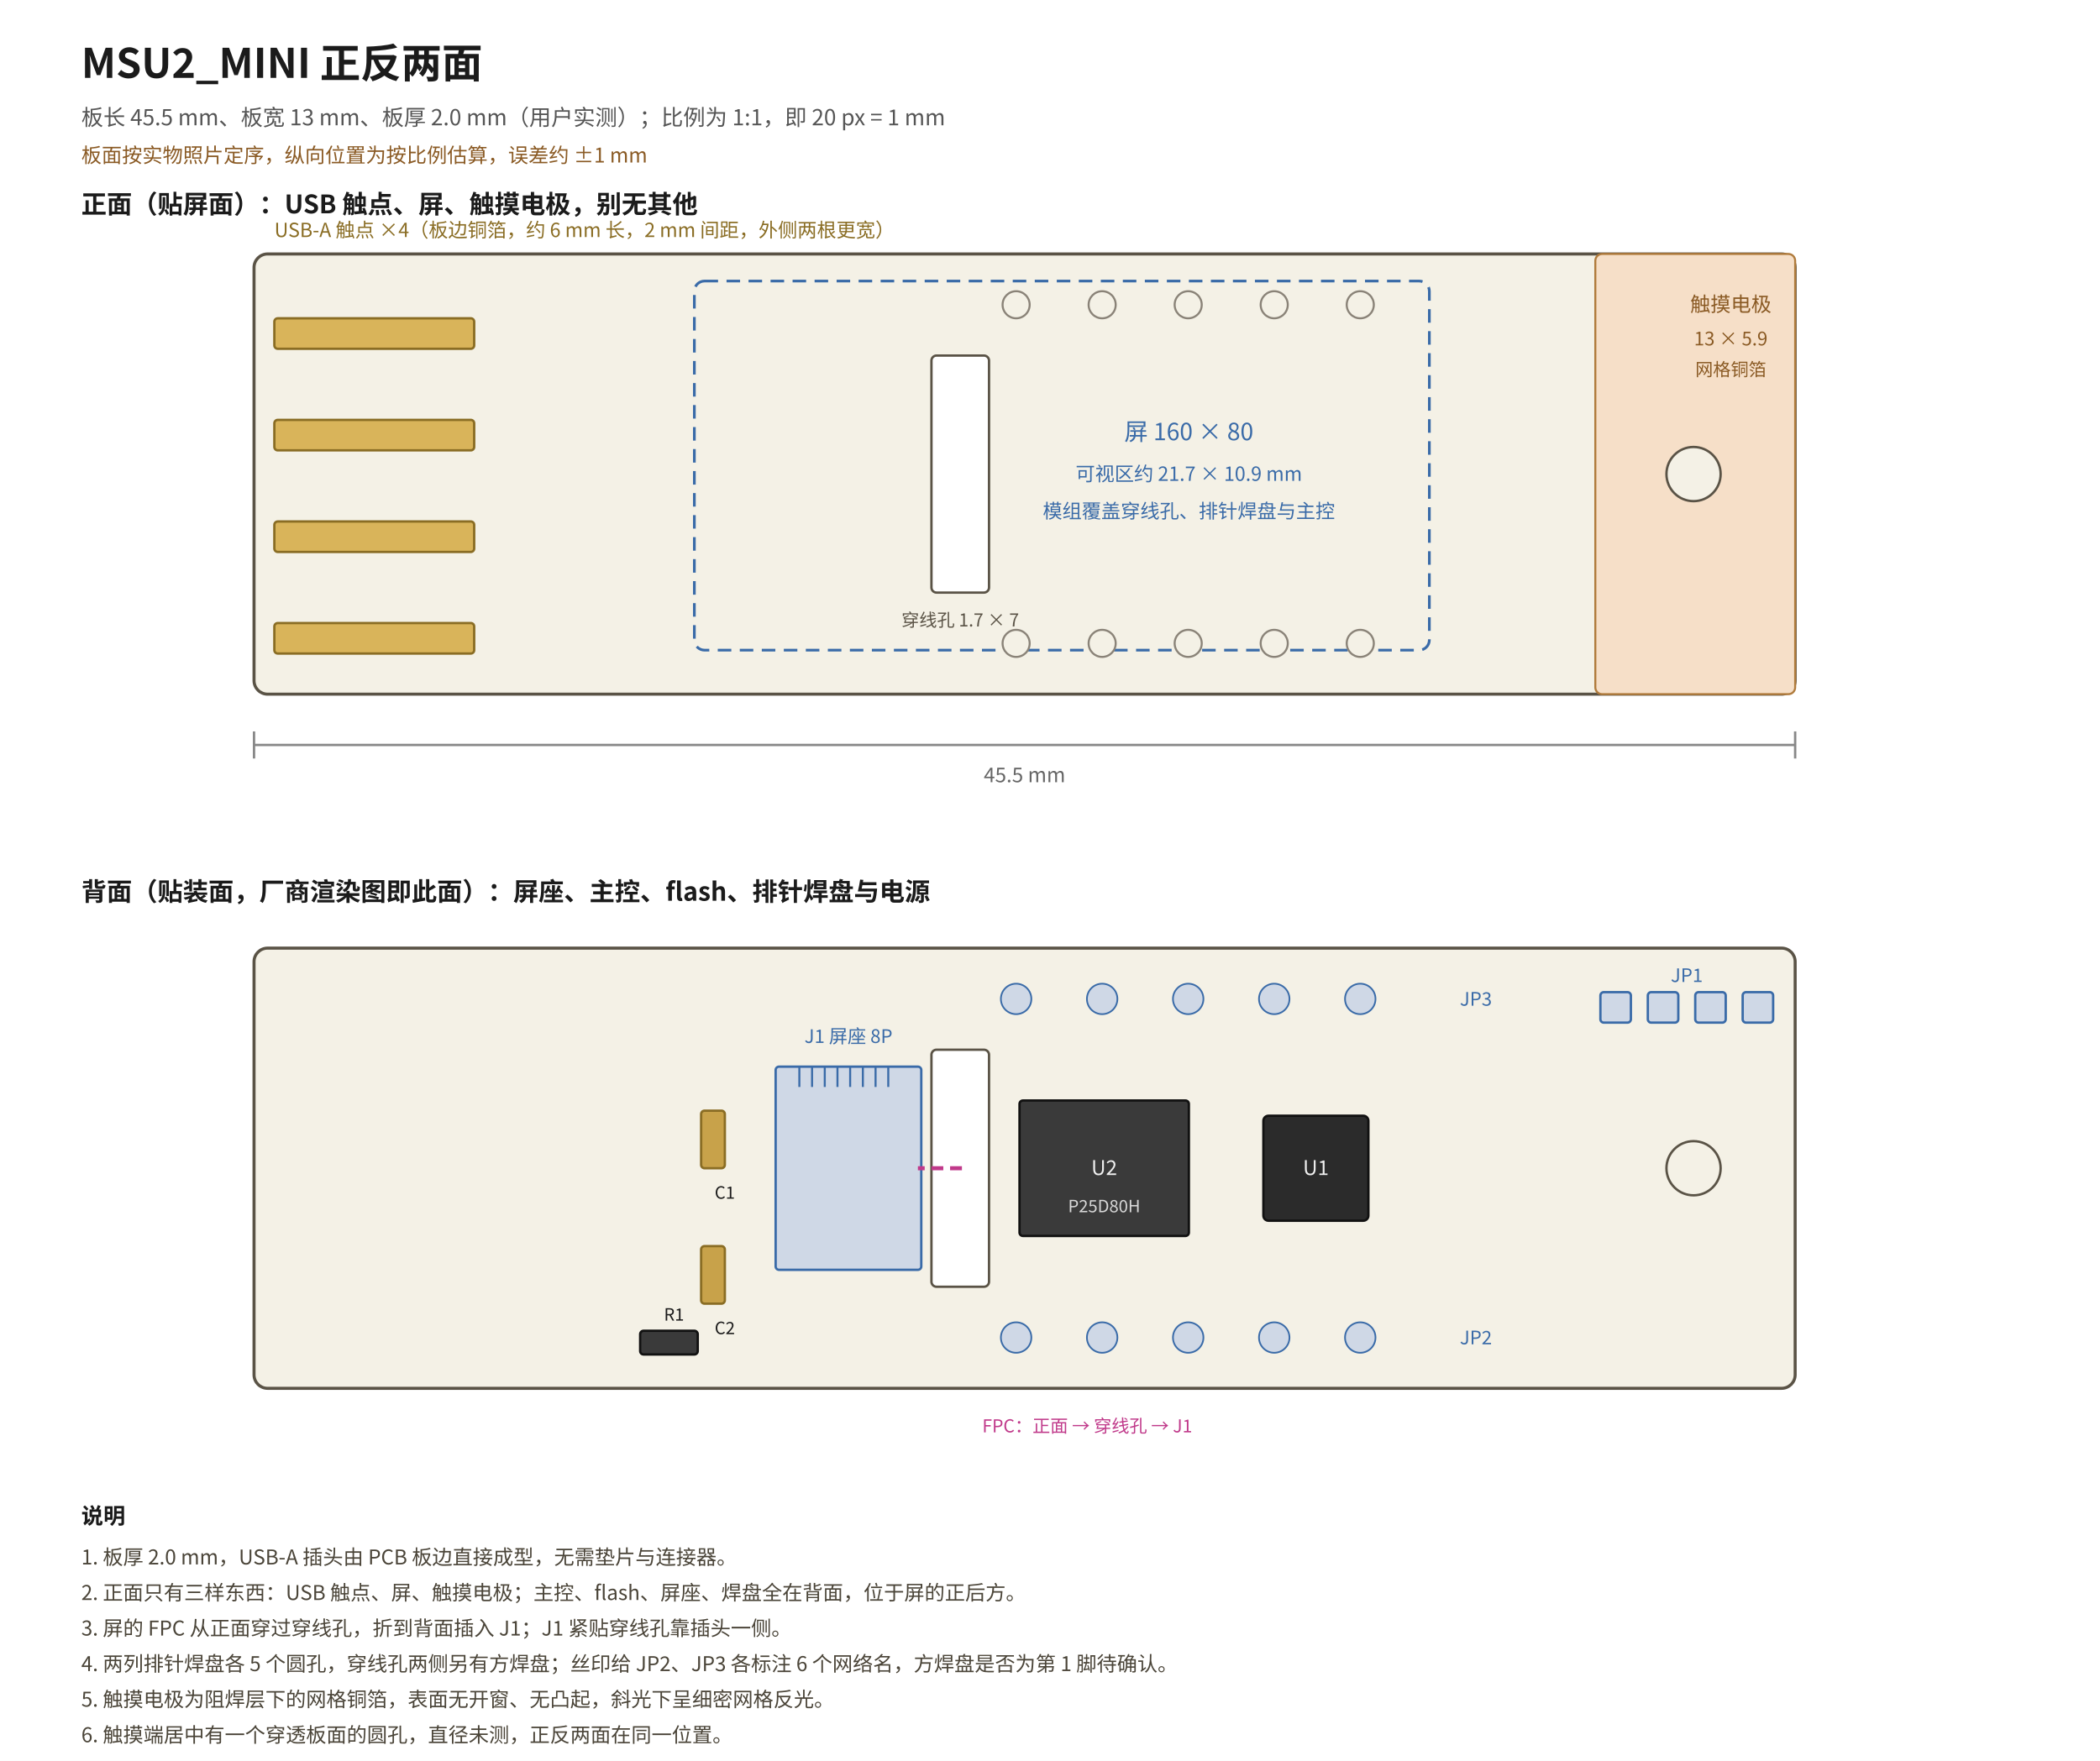
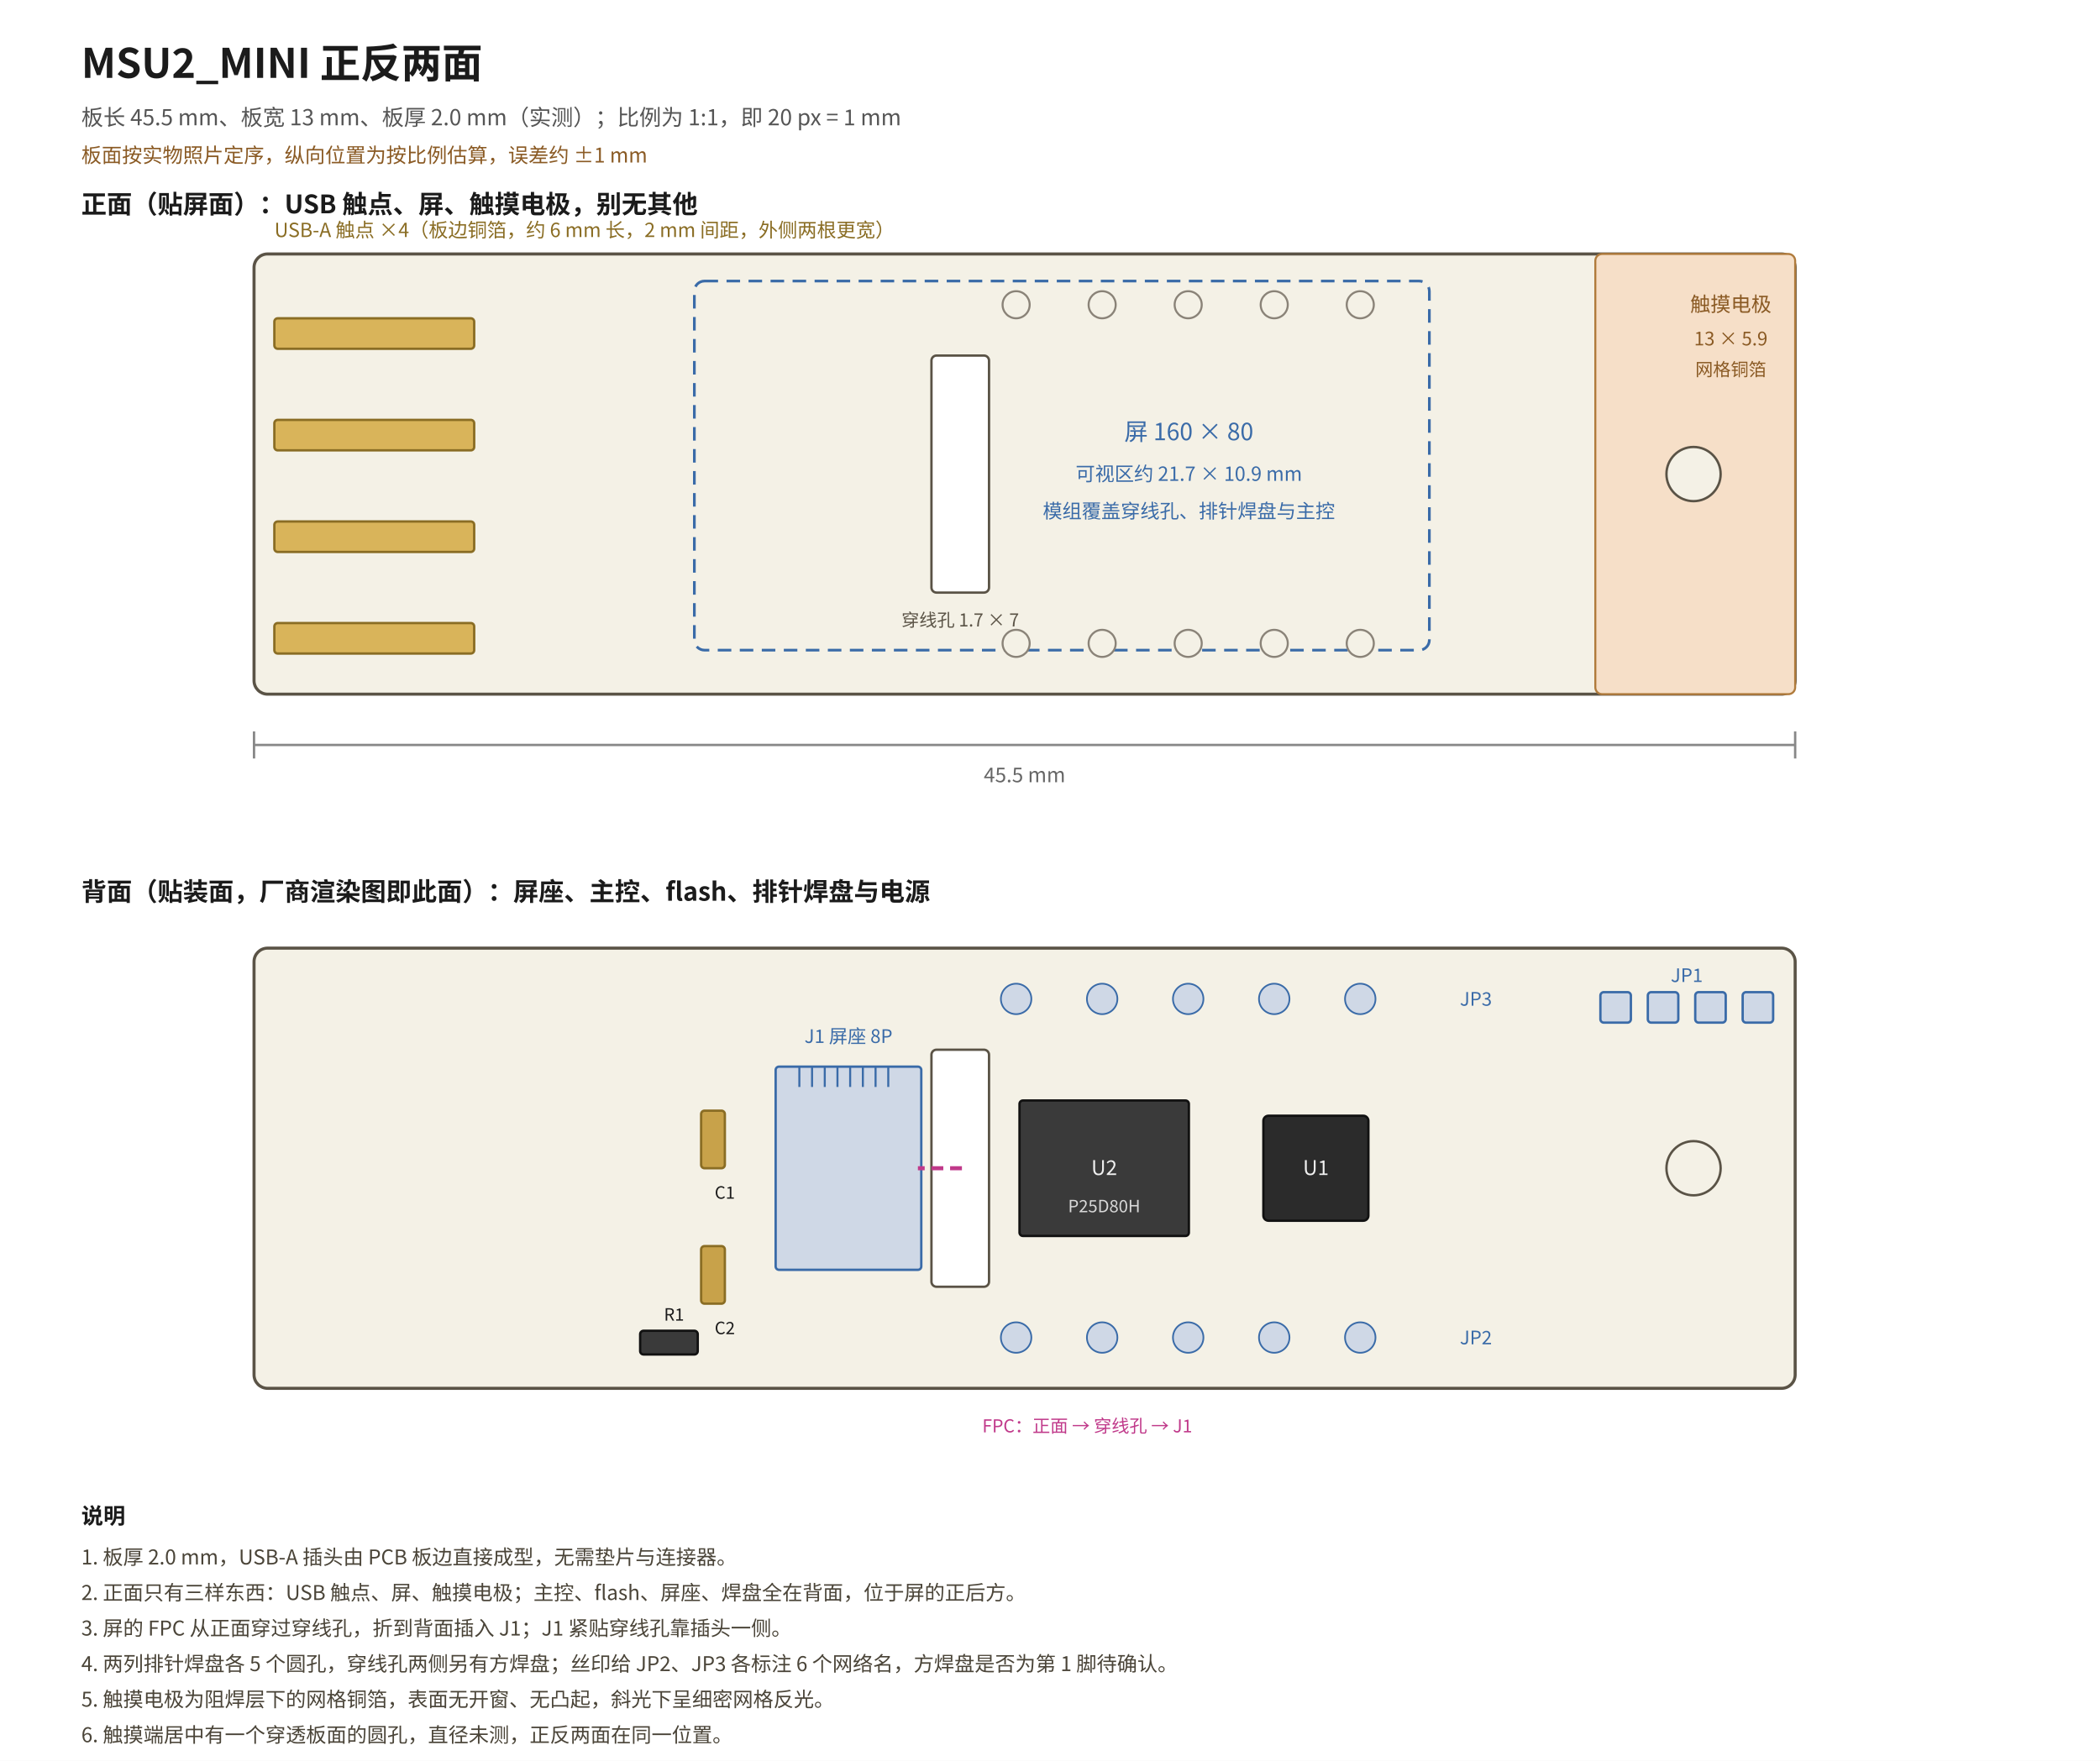
<svg xmlns="http://www.w3.org/2000/svg" width="1240" height="1040" viewBox="0 0 1240 1040">
  <rect width="1240" height="1040" fill="#ffffff" />
  <text x="48" y="46" font-family="'Microsoft YaHei','Noto Sans CJK SC','Source Han Sans SC',sans-serif" font-size="24" fill="#1b1b1b" font-weight="600" text-anchor="start" opacity="1">
    <tspan x="48" dy="0">MSU2_MINI 正反两面</tspan>
  </text>
  <text x="48" y="74" font-family="'Microsoft YaHei','Noto Sans CJK SC','Source Han Sans SC',sans-serif" font-size="13" fill="#555" font-weight="400" text-anchor="start" opacity="1">
-     <tspan x="48" dy="0">板长 45.5 mm、板宽 13 mm、板厚 2.0 mm（用户实测）；比例为 1:1，即 20 px = 1 mm</tspan>
+     <tspan x="48" dy="0">板长 45.5 mm、板宽 13 mm、板厚 2.0 mm（实测）；比例为 1:1，即 20 px = 1 mm</tspan>
  </text>
  <text x="48" y="96" font-family="'Microsoft YaHei','Noto Sans CJK SC','Source Han Sans SC',sans-serif" font-size="12" fill="#8a5a24" font-weight="400" text-anchor="start" opacity="1">
    <tspan x="48" dy="0">板面按实物照片定序，纵向位置为按比例估算，误差约 ±1 mm</tspan>
  </text>
  <text x="48" y="126" font-family="'Microsoft YaHei','Noto Sans CJK SC','Source Han Sans SC',sans-serif" font-size="15" fill="#1b1b1b" font-weight="600" text-anchor="start" opacity="1">
    <tspan x="48" dy="0">正面（贴屏面）：USB 触点、屏、触摸电极，别无其他</tspan>
  </text>
  <rect x="150" y="150" width="910" height="260" rx="8" fill="#f4f1e6" stroke="#5a5346" stroke-width="1.8" />
  <rect x="162" y="188" width="118" height="18" rx="2" fill="#d9b45a" stroke="#8a6d24" stroke-width="1.4" />
  <rect x="162" y="248" width="118" height="18" rx="2" fill="#d9b45a" stroke="#8a6d24" stroke-width="1.4" />
  <rect x="162" y="308" width="118" height="18" rx="2" fill="#d9b45a" stroke="#8a6d24" stroke-width="1.4" />
  <rect x="162" y="368" width="118" height="18" rx="2" fill="#d9b45a" stroke="#8a6d24" stroke-width="1.4" />
  <text x="162" y="140" font-family="'Microsoft YaHei','Noto Sans CJK SC','Source Han Sans SC',sans-serif" font-size="11.5" fill="#8a6d24" font-weight="400" text-anchor="start" opacity="1">
    <tspan x="162" dy="0">USB-A 触点 ×4（板边铜箔，约 6 mm 长，2 mm 间距，外侧两根更宽）</tspan>
  </text>
  <rect x="410" y="166" width="434" height="218" rx="6" fill="none" stroke="#3a6ba8" stroke-width="1.6" stroke-dasharray="8 5" />
  <text x="702" y="260" font-family="'Microsoft YaHei','Noto Sans CJK SC','Source Han Sans SC',sans-serif" font-size="14" fill="#3a6ba8" font-weight="400" text-anchor="middle" opacity="1">
    <tspan x="702" dy="0">屏 160 × 80</tspan>
  </text>
  <text x="702" y="284" font-family="'Microsoft YaHei','Noto Sans CJK SC','Source Han Sans SC',sans-serif" font-size="11.5" fill="#3a6ba8" font-weight="400" text-anchor="middle" opacity="1">
    <tspan x="702" dy="0">可视区约 21.7 × 10.9 mm</tspan>
  </text>
  <text x="702" y="306" font-family="'Microsoft YaHei','Noto Sans CJK SC','Source Han Sans SC',sans-serif" font-size="11.5" fill="#3a6ba8" font-weight="400" text-anchor="middle" opacity="1">
    <tspan x="702" dy="0">模组覆盖穿线孔、排针焊盘与主控</tspan>
  </text>
  <rect x="550" y="210" width="34" height="140" rx="3" fill="#ffffff" stroke="#5a5346" stroke-width="1.4" />
  <text x="567" y="370" font-family="'Microsoft YaHei','Noto Sans CJK SC','Source Han Sans SC',sans-serif" font-size="10.5" fill="#5a5346" font-weight="400" text-anchor="middle" opacity="1">
    <tspan x="567" dy="0">穿线孔 1.7 × 7</tspan>
  </text>
  <circle cx="600" cy="180" r="8" fill="#f4f1e6" stroke="#8a8378" stroke-width="1.2" />
  <circle cx="600" cy="380" r="8" fill="#f4f1e6" stroke="#8a8378" stroke-width="1.2" />
  <circle cx="650.8" cy="180" r="8" fill="#f4f1e6" stroke="#8a8378" stroke-width="1.2" />
  <circle cx="650.8" cy="380" r="8" fill="#f4f1e6" stroke="#8a8378" stroke-width="1.2" />
  <circle cx="701.6" cy="180" r="8" fill="#f4f1e6" stroke="#8a8378" stroke-width="1.2" />
  <circle cx="701.6" cy="380" r="8" fill="#f4f1e6" stroke="#8a8378" stroke-width="1.2" />
  <circle cx="752.4" cy="180" r="8" fill="#f4f1e6" stroke="#8a8378" stroke-width="1.2" />
  <circle cx="752.4" cy="380" r="8" fill="#f4f1e6" stroke="#8a8378" stroke-width="1.2" />
  <circle cx="803.2" cy="180" r="8" fill="#f4f1e6" stroke="#8a8378" stroke-width="1.2" />
  <circle cx="803.2" cy="380" r="8" fill="#f4f1e6" stroke="#8a8378" stroke-width="1.2" />
  <rect x="942" y="150" width="118" height="260" rx="4" fill="#f6dfc8" stroke="#b07b3c" stroke-width="1.2" />
  <text x="1022" y="184" font-family="'Microsoft YaHei','Noto Sans CJK SC','Source Han Sans SC',sans-serif" font-size="12" fill="#8a5a24" font-weight="400" text-anchor="middle" opacity="1">
    <tspan x="1022" dy="0">触摸电极</tspan>
  </text>
  <text x="1022" y="204" font-family="'Microsoft YaHei','Noto Sans CJK SC','Source Han Sans SC',sans-serif" font-size="11" fill="#8a5a24" font-weight="400" text-anchor="middle" opacity="1">
    <tspan x="1022" dy="0">13 × 5.9</tspan>
  </text>
  <text x="1022" y="222" font-family="'Microsoft YaHei','Noto Sans CJK SC','Source Han Sans SC',sans-serif" font-size="10.5" fill="#8a5a24" font-weight="400" text-anchor="middle" opacity="1">
    <tspan x="1022" dy="0">网格铜箔</tspan>
  </text>
  <circle cx="1000" cy="280" r="16" fill="#f4f1e6" stroke="#5a5346" stroke-width="1.4" />
  <line x1="150" y1="440" x2="1060" y2="440" stroke="#888" stroke-width="1.4" />
  <line x1="150" y1="432" x2="150" y2="448" stroke="#888" stroke-width="1.4" />
  <line x1="1060" y1="432" x2="1060" y2="448" stroke="#888" stroke-width="1.4" />
  <text x="605" y="462" font-family="'Microsoft YaHei','Noto Sans CJK SC','Source Han Sans SC',sans-serif" font-size="12" fill="#666" font-weight="400" text-anchor="middle" opacity="1">
    <tspan x="605" dy="0">45.5 mm</tspan>
  </text>
  <text x="48" y="532" font-family="'Microsoft YaHei','Noto Sans CJK SC','Source Han Sans SC',sans-serif" font-size="15" fill="#1b1b1b" font-weight="600" text-anchor="start" opacity="1">
    <tspan x="48" dy="0">背面（贴装面，厂商渲染图即此面）：屏座、主控、flash、排针焊盘与电源</tspan>
  </text>
  <rect x="150" y="560" width="910" height="260" rx="8" fill="#f4f1e6" stroke="#5a5346" stroke-width="1.8" />
  <rect x="458" y="630" width="86" height="120" rx="2" fill="#cfd8e6" stroke="#3a6ba8" stroke-width="1.4" />
  <line x1="472" y1="630" x2="472" y2="642" stroke="#3a6ba8" stroke-width="1.2" />
  <line x1="479.5" y1="630" x2="479.5" y2="642" stroke="#3a6ba8" stroke-width="1.2" />
  <line x1="487" y1="630" x2="487" y2="642" stroke="#3a6ba8" stroke-width="1.2" />
  <line x1="494.5" y1="630" x2="494.5" y2="642" stroke="#3a6ba8" stroke-width="1.2" />
  <line x1="502" y1="630" x2="502" y2="642" stroke="#3a6ba8" stroke-width="1.2" />
  <line x1="509.5" y1="630" x2="509.5" y2="642" stroke="#3a6ba8" stroke-width="1.2" />
  <line x1="517" y1="630" x2="517" y2="642" stroke="#3a6ba8" stroke-width="1.2" />
  <line x1="524.5" y1="630" x2="524.5" y2="642" stroke="#3a6ba8" stroke-width="1.2" />
  <text x="501" y="616" font-family="'Microsoft YaHei','Noto Sans CJK SC','Source Han Sans SC',sans-serif" font-size="11" fill="#3a6ba8" font-weight="400" text-anchor="middle" opacity="1">
    <tspan x="501" dy="0">J1 屏座 8P</tspan>
  </text>
  <rect x="550" y="620" width="34" height="140" rx="3" fill="#ffffff" stroke="#5a5346" stroke-width="1.4" />
  <circle cx="600" cy="590" r="9" fill="#cfd8e6" stroke="#3a6ba8" />
  <circle cx="600" cy="790" r="9" fill="#cfd8e6" stroke="#3a6ba8" />
  <circle cx="650.8" cy="590" r="9" fill="#cfd8e6" stroke="#3a6ba8" />
  <circle cx="650.8" cy="790" r="9" fill="#cfd8e6" stroke="#3a6ba8" />
  <circle cx="701.6" cy="590" r="9" fill="#cfd8e6" stroke="#3a6ba8" />
  <circle cx="701.6" cy="790" r="9" fill="#cfd8e6" stroke="#3a6ba8" />
  <circle cx="752.4" cy="590" r="9" fill="#cfd8e6" stroke="#3a6ba8" />
  <circle cx="752.4" cy="790" r="9" fill="#cfd8e6" stroke="#3a6ba8" />
  <circle cx="803.2" cy="590" r="9" fill="#cfd8e6" stroke="#3a6ba8" />
  <circle cx="803.2" cy="790" r="9" fill="#cfd8e6" stroke="#3a6ba8" />
  <text x="862" y="594" font-family="'Microsoft YaHei','Noto Sans CJK SC','Source Han Sans SC',sans-serif" font-size="11" fill="#3a6ba8" font-weight="400" text-anchor="start" opacity="1">
    <tspan x="862" dy="0">JP3</tspan>
  </text>
  <text x="862" y="794" font-family="'Microsoft YaHei','Noto Sans CJK SC','Source Han Sans SC',sans-serif" font-size="11" fill="#3a6ba8" font-weight="400" text-anchor="start" opacity="1">
    <tspan x="862" dy="0">JP2</tspan>
  </text>
  <rect x="602" y="650" width="100" height="80" rx="2" fill="#3a3a3a" stroke="#111" stroke-width="1.4" />
  <text x="652" y="694" font-family="'Microsoft YaHei','Noto Sans CJK SC','Source Han Sans SC',sans-serif" font-size="12" fill="#f0f0f0" font-weight="400" text-anchor="middle" opacity="1">
    <tspan x="652" dy="0">U2</tspan>
  </text>
  <text x="652" y="716" font-family="'Microsoft YaHei','Noto Sans CJK SC','Source Han Sans SC',sans-serif" font-size="10" fill="#d8d8d8" font-weight="400" text-anchor="middle" opacity="1">
    <tspan x="652" dy="0">P25D80H</tspan>
  </text>
  <rect x="746" y="659" width="62" height="62" rx="3" fill="#2b2b2b" stroke="#111" stroke-width="1.4" />
  <text x="777" y="694" font-family="'Microsoft YaHei','Noto Sans CJK SC','Source Han Sans SC',sans-serif" font-size="12" fill="#f0f0f0" font-weight="400" text-anchor="middle" opacity="1">
    <tspan x="777" dy="0">U1</tspan>
  </text>
  <rect x="414" y="656" width="14" height="34" rx="2" fill="#c8a24a" stroke="#8a6d24" stroke-width="1.4" />
  <text x="428" y="708" font-family="'Microsoft YaHei','Noto Sans CJK SC','Source Han Sans SC',sans-serif" font-size="10" fill="#1b1b1b" font-weight="400" text-anchor="middle" opacity="1">
    <tspan x="428" dy="0">C1</tspan>
  </text>
  <rect x="414" y="736" width="14" height="34" rx="2" fill="#c8a24a" stroke="#8a6d24" stroke-width="1.4" />
  <text x="428" y="788" font-family="'Microsoft YaHei','Noto Sans CJK SC','Source Han Sans SC',sans-serif" font-size="10" fill="#1b1b1b" font-weight="400" text-anchor="middle" opacity="1">
    <tspan x="428" dy="0">C2</tspan>
  </text>
  <rect x="378" y="786" width="34" height="14" rx="2" fill="#3a3a3a" stroke="#111" stroke-width="1.4" />
  <text x="398" y="780" font-family="'Microsoft YaHei','Noto Sans CJK SC','Source Han Sans SC',sans-serif" font-size="10" fill="#1b1b1b" font-weight="400" text-anchor="middle" opacity="1">
    <tspan x="398" dy="0">R1</tspan>
  </text>
  <rect x="945" y="586" width="18" height="18" rx="2" fill="#cfd8e6" stroke="#3a6ba8" stroke-width="1.4" />
  <rect x="973" y="586" width="18" height="18" rx="2" fill="#cfd8e6" stroke="#3a6ba8" stroke-width="1.4" />
  <rect x="1001" y="586" width="18" height="18" rx="2" fill="#cfd8e6" stroke="#3a6ba8" stroke-width="1.4" />
  <rect x="1029" y="586" width="18" height="18" rx="2" fill="#cfd8e6" stroke="#3a6ba8" stroke-width="1.4" />
  <text x="996" y="580" font-family="'Microsoft YaHei','Noto Sans CJK SC','Source Han Sans SC',sans-serif" font-size="11" fill="#3a6ba8" font-weight="400" text-anchor="middle" opacity="1">
    <tspan x="996" dy="0">JP1</tspan>
  </text>
  <circle cx="1000" cy="690" r="16" fill="#f4f1e6" stroke="#5a5346" stroke-width="1.4" />
  <line x1="568" y1="690" x2="542" y2="690" stroke="#c0398a" stroke-width="2.4" stroke-dasharray="7 4" />
  <text x="580" y="846" font-family="'Microsoft YaHei','Noto Sans CJK SC','Source Han Sans SC',sans-serif" font-size="10.5" fill="#c0398a" font-weight="400" text-anchor="start" opacity="1">
    <tspan x="580" dy="0">FPC：正面 → 穿线孔 → J1</tspan>
  </text>
  <text x="48" y="900" font-family="'Microsoft YaHei','Noto Sans CJK SC','Source Han Sans SC',sans-serif" font-size="13" fill="#1b1b1b" font-weight="600" text-anchor="start" opacity="1">
    <tspan x="48" dy="0">说明</tspan>
  </text>
  <text x="48" y="924" font-family="'Microsoft YaHei','Noto Sans CJK SC','Source Han Sans SC',sans-serif" font-size="12" fill="#4a4438" font-weight="400" text-anchor="start" opacity="1">
    <tspan x="48" dy="0">1. 板厚 2.0 mm，USB-A 插头由 PCB 板边直接成型，无需垫片与连接器。</tspan>
    <tspan x="48" dy="21">2. 正面只有三样东西：USB 触点、屏、触摸电极；主控、flash、屏座、焊盘全在背面，位于屏的正后方。</tspan>
    <tspan x="48" dy="21">3. 屏的 FPC 从正面穿过穿线孔，折到背面插入 J1；J1 紧贴穿线孔靠插头一侧。</tspan>
    <tspan x="48" dy="21">4. 两列排针焊盘各 5 个圆孔，穿线孔两侧另有方焊盘；丝印给 JP2、JP3 各标注 6 个网络名，方焊盘是否为第 1 脚待确认。</tspan>
    <tspan x="48" dy="21">5. 触摸电极为阻焊层下的网格铜箔，表面无开窗、无凸起，斜光下呈细密网格反光。</tspan>
    <tspan x="48" dy="21">6. 触摸端居中有一个穿透板面的圆孔，直径未测，正反两面在同一位置。</tspan>
  </text>
</svg>
